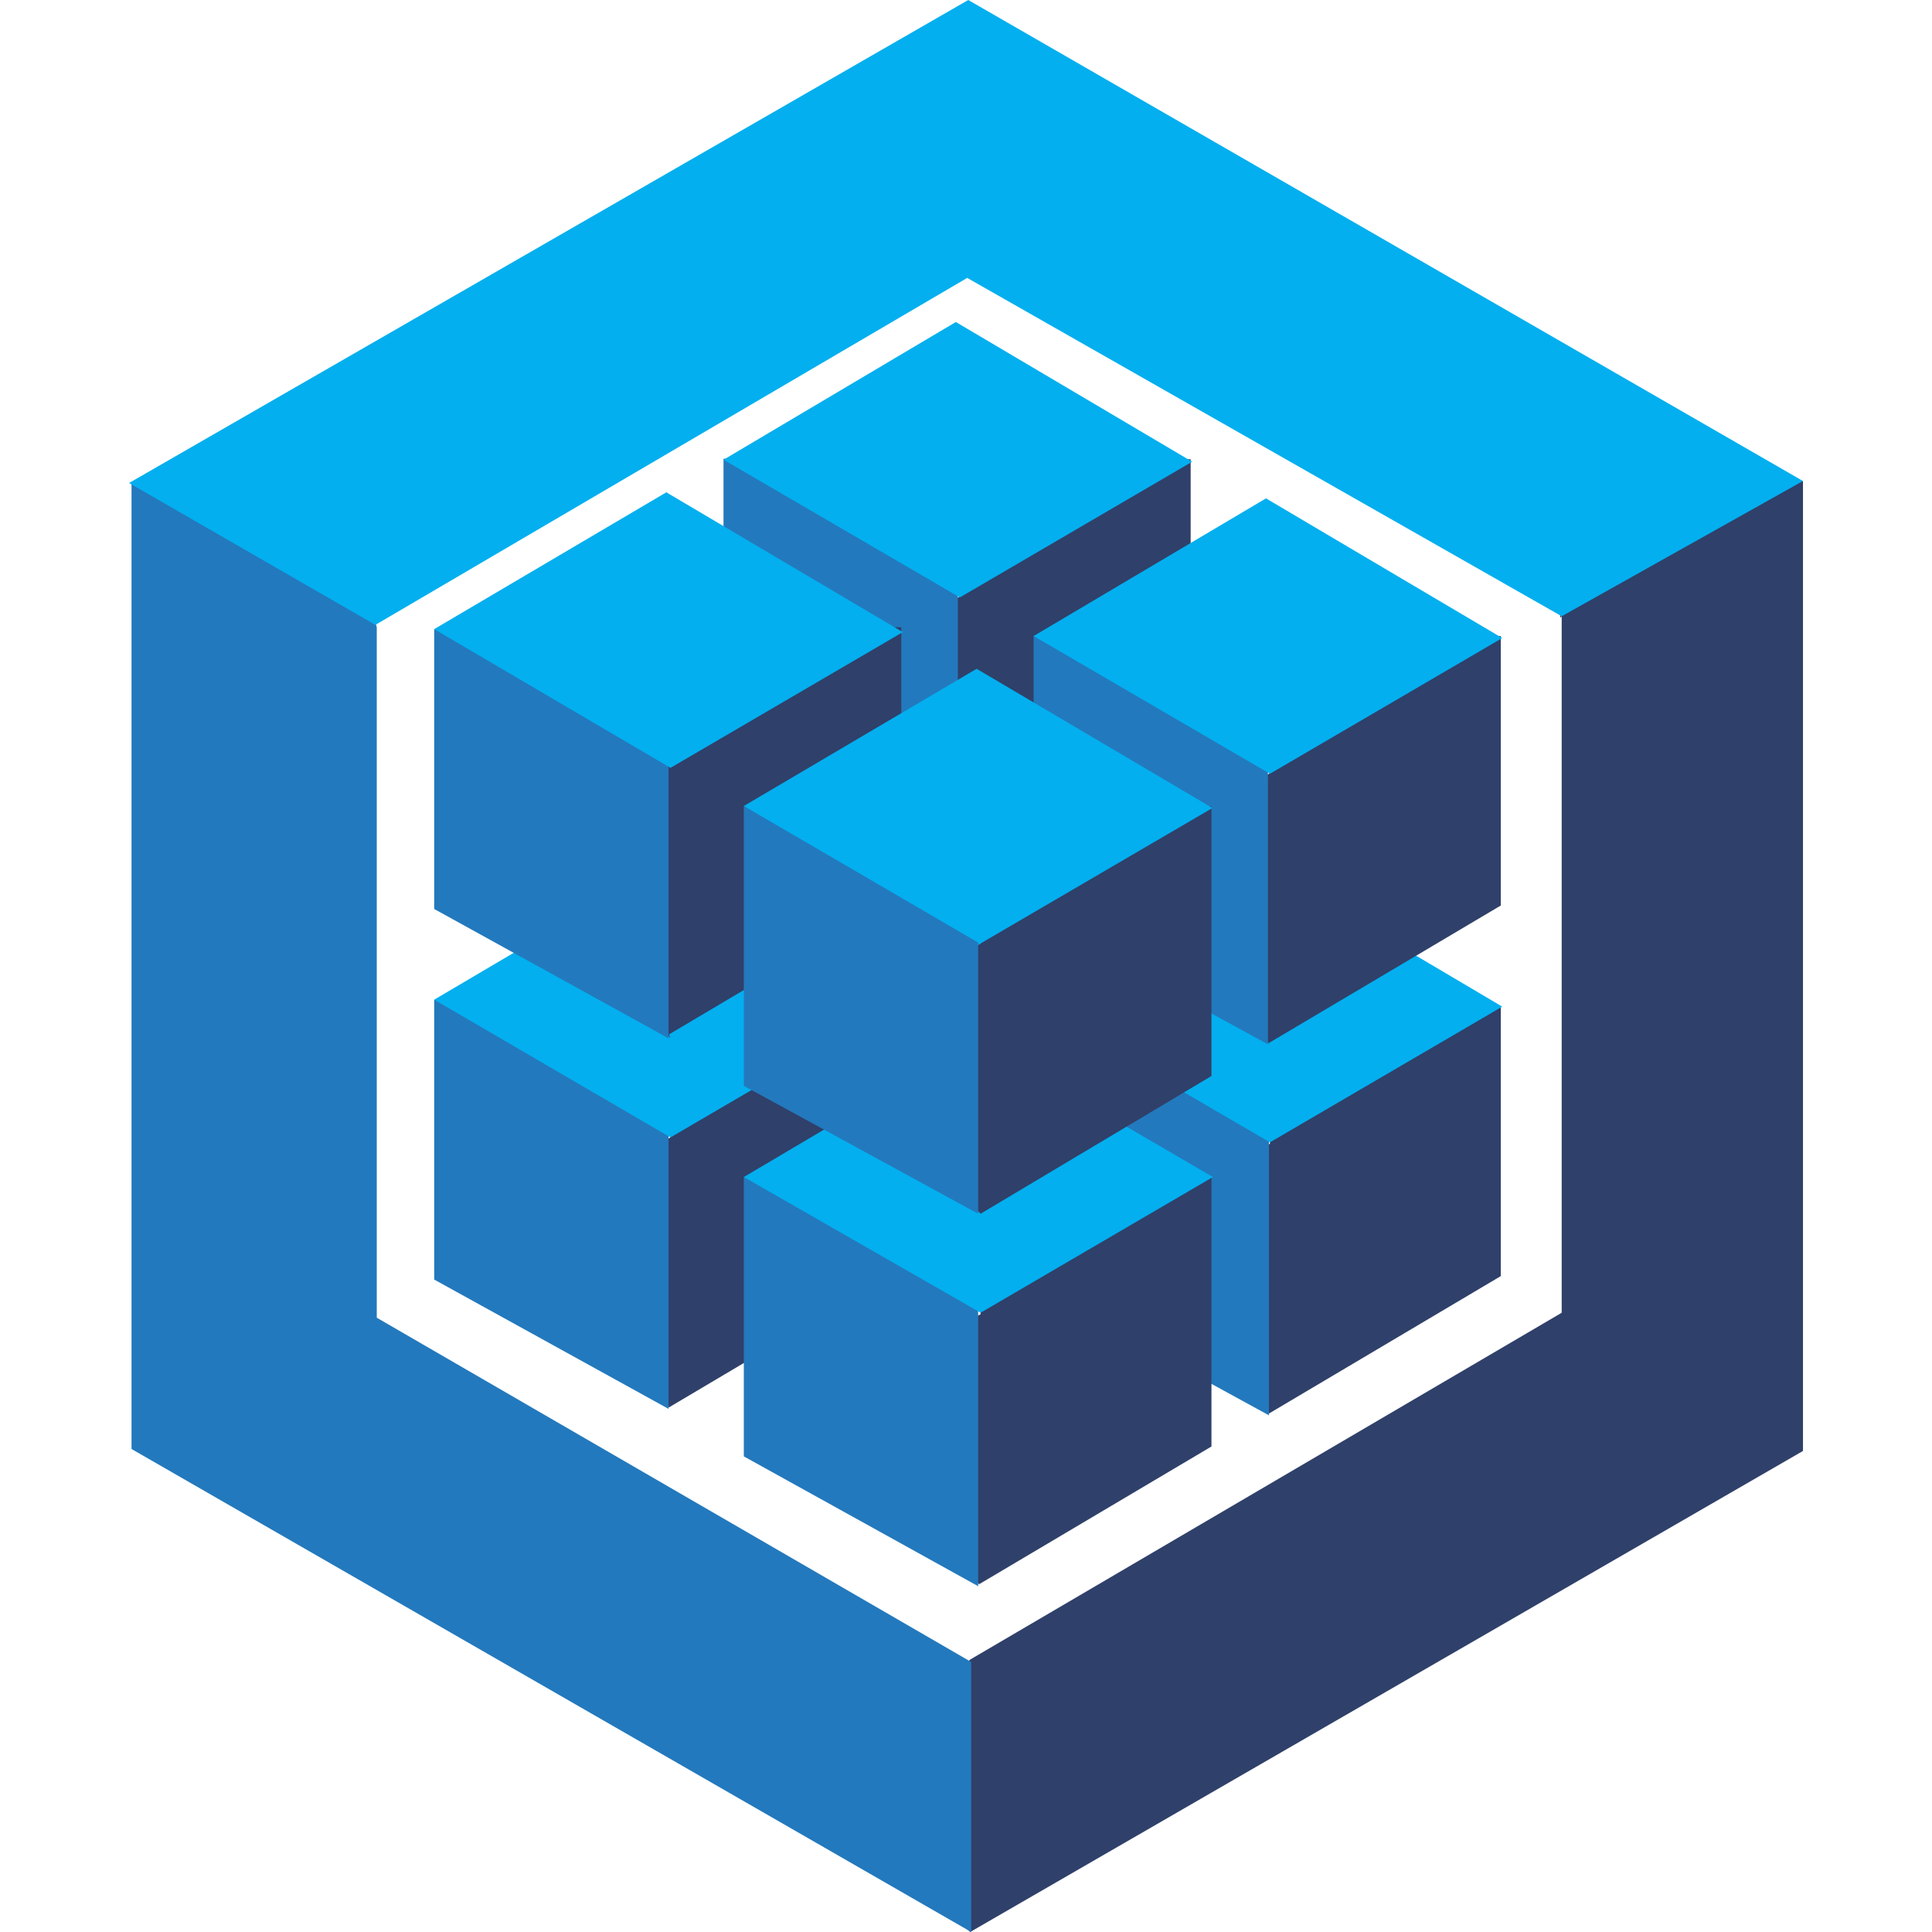
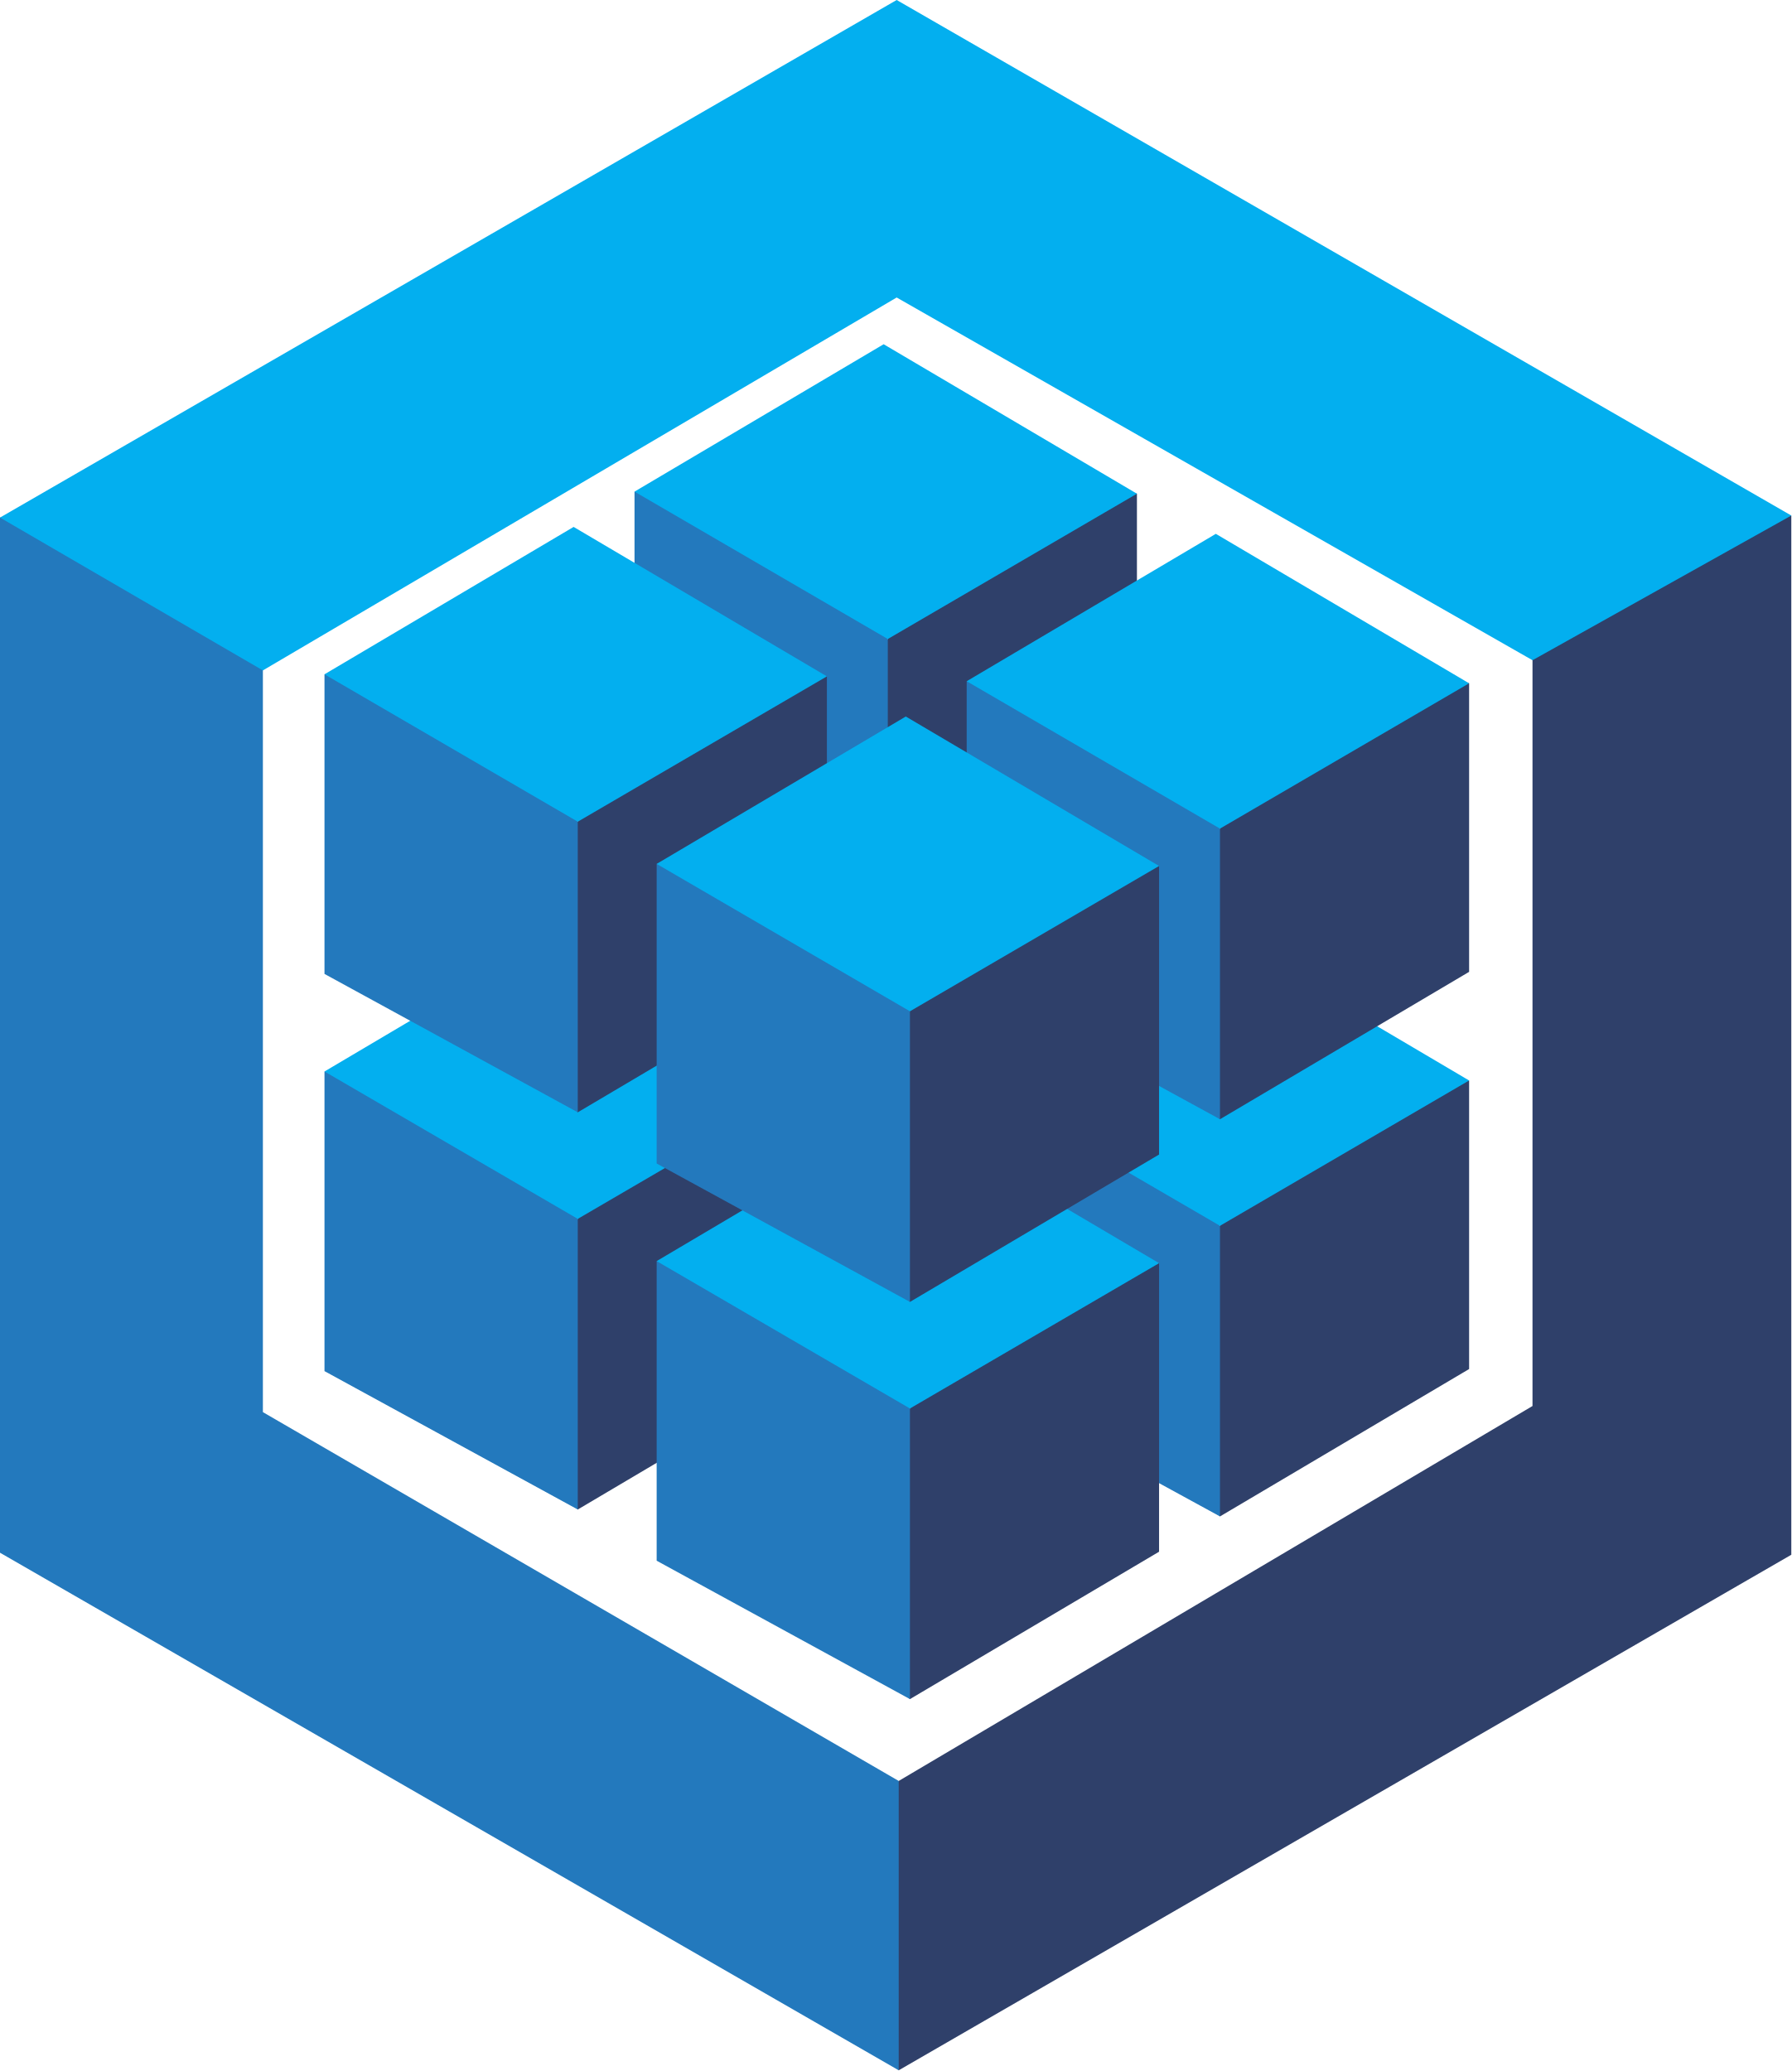
- <svg xmlns="http://www.w3.org/2000/svg" width="64" height="64">
-   <style>.D{fill:#2f406a}.E{fill:#2379bd}.F{fill:#03afef}</style>
-   <path d="M51.733 20.414v23.073L32.14 54.974l-.18.164v8.697l.18.164 27.586-15.934v-32.13h-.263l-7.778 4.35v.18" class="D" />
-   <path d="M12.48 43.65l19.692 11.405V64L4.357 48V16h.28l7.762 4.513.082.263V43.75" class="E" />
-   <path d="M12.48 20.726L4.275 16l27.8-16 27.65 15.934-7.992 4.48L32.04 9.206 12.447 20.693" class="F" />
-   <path d="M31.795 41.01l-.213-.213v-8.648l.213-.115v-.213l7.417-4.332h.23v8.927l-7.696 4.562" class="D" />
-   <path d="M23.967 36.743V27.47h.213l7.55 4.398v9.157l-7.828-4.283" class="E" />
-   <path d="M31.664 22.925l-7.696 4.562L31.795 32l7.696-4.496-7.828-4.628" class="F" />
-   <path d="M22.21 46.67l-.213-.213v-8.665l.213-.115v-.213l7.417-4.332h.23v8.927l-7.696 4.562" class="D" />
-   <path d="M14.384 42.388v-9.272h.213l7.55 4.398v9.157l-7.762-4.283" class="E" />
-   <path d="M22.096 28.57l-7.713 4.546 7.828 4.562 7.696-4.496-7.828-4.628" class="F" />
-   <path d="M42.068 46.884l-.213-.213v-8.665l.213-.115v-.213l7.417-4.332h.23v8.927l-7.696 4.562" class="D" />
-   <path d="M34.24 42.6V33.33h.246l7.55 4.398v9.157L34.207 42.6" class="E" />
-   <path d="M41.936 28.718L34.24 33.28l7.828 4.562 7.696-4.496-7.828-4.628" class="F" />
-   <path d="M32.484 52.53l-.213-.213V43.65l.213-.115v-.213l7.417-4.332h.23v8.927l-7.696 4.562" class="D" />
-   <path d="M24.64 48.246V38.99h.213l7.55 4.398v9.157l-7.762-4.3" class="E" />
-   <path d="M32.353 34.43L24.64 38.99l7.844 4.496 7.696-4.496-7.828-4.562" class="F" />
-   <path d="M31.795 28.718l-.213-.213v-8.632l.213-.115v-.213l7.417-4.332h.23v8.927l-7.647 4.578" class="D" />
-   <path d="M23.967 24.468v-9.272h.213l7.55 4.398v9.124l-7.828-4.283" class="E" />
-   <path d="M31.664 10.667l-7.696 4.562 7.828 4.562 7.696-4.496-7.828-4.628" class="F" />
-   <path d="M22.21 34.38l-.213-.213v-8.73l.213-.115v-.213l7.417-4.332h.23v8.927l-7.696 4.562" class="D" />
-   <path d="M14.384 30.113V20.84h.213l7.55 4.398v9.157l-7.762-4.283" class="E" />
-   <path d="M22.096 16.295l-7.713 4.546 7.828 4.595 7.696-4.496-7.828-4.628" class="F" />
-   <path d="M42.068 34.593l-.213-.213V25.73l.213-.115v-.213l7.417-4.332h.23v8.927l-7.696 4.562" class="D" />
-   <path d="M34.24 30.36v-9.305h.246l7.516 4.382v9.157L34.24 30.36" class="E" />
-   <path d="M41.936 16.51L34.24 21.07l7.828 4.562 7.696-4.496-7.828-4.628" class="F" />
-   <path d="M32.484 40.205l-.213-.213v-8.615l.213-.115v-.213l7.417-4.332h.23v8.927l-7.647 4.562" class="D" />
-   <path d="M24.64 35.97V26.7h.213l7.55 4.398v9.108L24.64 35.97" class="E" />
-   <path d="M32.353 22.154L24.64 26.7l7.828 4.562 7.696-4.496-7.81-4.61" class="F" />
+ <svg xmlns="http://www.w3.org/2000/svg" width="256px" height="296px" viewBox="0 0 256 296" version="1.1" preserveAspectRatio="xMidYMid">
+   <g>
+     <path d="M219.013,94.362 L219.013,200.956 L128.437,254.544 L127.618,255.289 L127.618,295.128 L128.437,295.9 L256,222.216 L256,73.684 L254.795,73.389 L218.832,93.495 L219.013,94.362" fill="#2F406A" />
+     <path d="M37.57,201.829 L128.437,254.544 L128.437,295.9 L0,221.925 L0,73.975 L1.318,73.776 L37.177,94.624 L37.57,95.818 L37.57,201.829" fill="#2379BD" />
+     <path d="M37.57,95.818 L0,73.975 L128.146,0 L256,73.684 L219.013,94.362 L128.146,42.521 L37.57,95.818" fill="#03AFEF" />
+     <path d="M126.878,189.638 L125.894,188.634 L125.894,148.608 L126.878,148.1 L127.117,147.113 L161.432,127.096 L162.482,127.331 L162.482,168.573 L126.878,189.638" fill="#2F406A" />
+     <path d="M90.68,169.858 L90.68,127.035 L91.675,126.986 L126.581,147.3 L126.878,148.1 L126.878,189.638 L90.68,169.858" fill="#2379BD" />
+     <path d="M126.284,105.969 L90.68,127.035 L126.878,148.1 L162.482,127.331 L126.284,105.969" fill="#03AFEF" />
+     <path d="M82.57,215.748 L81.587,214.744 L81.587,174.717 L82.57,174.21 L82.81,173.223 L117.124,153.206 L118.174,153.441 L118.174,194.682 L82.57,215.748" fill="#2F406A" />
+     <path d="M46.373,195.968 L46.373,153.144 L47.367,153.095 L82.273,173.41 L82.57,174.21 L82.57,215.748 L46.373,195.968" fill="#2379BD" />
+     <path d="M81.977,132.079 L46.373,153.144 L82.57,174.21 L118.174,153.441 L81.977,132.079" fill="#03AFEF" />
+     <path d="M174.35,216.737 L173.366,215.733 L173.366,175.706 L174.35,175.199 L174.589,174.212 L208.904,154.195 L209.954,154.43 L209.954,195.671 L174.35,216.737" fill="#2F406A" />
+     <path d="M138.152,196.957 L138.152,154.133 L139.147,154.084 L174.053,174.399 L174.35,175.199 L174.35,216.737 L138.152,196.957" fill="#2379BD" />
+     <path d="M173.756,133.068 L138.152,154.133 L174.35,175.199 L209.954,154.43 L173.756,133.068" fill="#03AFEF" />
+     <path d="M130.042,242.847 L129.059,241.843 L129.059,201.816 L130.042,201.309 L130.282,200.321 L164.597,180.305 L165.646,180.54 L165.646,221.781 L130.042,242.847" fill="#2F406A" />
+     <path d="M93.845,223.067 L93.845,180.243 L94.839,180.194 L129.746,200.508 L130.042,201.309 L130.042,242.847 L93.845,223.067" fill="#2379BD" />
+     <path d="M129.449,159.177 L93.845,180.243 L130.042,201.309 L165.646,180.54 L129.449,159.177" fill="#03AFEF" />
+     <path d="M126.878,132.87 L125.894,131.865 L125.894,91.839 L126.878,91.332 L127.117,90.344 L161.432,70.328 L162.482,70.563 L162.482,111.804 L126.878,132.87" fill="#2F406A" />
+     <path d="M90.68,113.09 L90.68,70.266 L91.675,70.217 L126.581,90.531 L126.878,91.332 L126.878,132.87 L90.68,113.09" fill="#2379BD" />
+     <path d="M126.284,49.2 L90.68,70.266 L126.878,91.332 L162.482,70.563 L126.284,49.2" fill="#03AFEF" />
+     <path d="M82.57,158.979 L81.587,157.975 L81.587,117.949 L82.57,117.441 L82.81,116.454 L117.124,96.437 L118.174,96.672 L118.174,137.914 L82.57,158.979" fill="#2F406A" />
+     <path d="M46.373,139.199 L46.373,96.376 L47.367,96.327 L82.273,116.641 L82.57,117.441 L82.57,158.979 L46.373,139.199" fill="#2379BD" />
+     <path d="M81.977,75.31 L46.373,96.376 L82.57,117.441 L118.174,96.672 L81.977,75.31" fill="#03AFEF" />
+     <path d="M174.35,159.968 L173.366,158.964 L173.366,118.938 L174.35,118.43 L174.589,117.443 L208.904,97.426 L209.954,97.661 L209.954,138.903 L174.35,159.968" fill="#2F406A" />
+     <path d="M138.152,140.188 L138.152,97.365 L139.147,97.316 L174.053,117.63 L174.35,118.43 L174.35,159.968 L138.152,140.188" fill="#2379BD" />
+     <path d="M173.756,76.299 L138.152,97.365 L174.35,118.43 L209.954,97.661 L173.756,76.299" fill="#03AFEF" />
+     <path d="M130.042,186.078 L129.059,185.074 L129.059,145.047 L130.042,144.54 L130.282,143.553 L164.597,123.536 L165.646,123.771 L165.646,165.012 L130.042,186.078" fill="#2F406A" />
+     <path d="M93.845,166.298 L93.845,123.474 L94.839,123.425 L129.746,143.74 L130.042,144.54 L130.042,186.078 L93.845,166.298" fill="#2379BD" />
+     <path d="M129.449,102.408 L93.845,123.474 L130.042,144.54 L165.646,123.771 L129.449,102.408" fill="#03AFEF" />
+   </g>
</svg>
